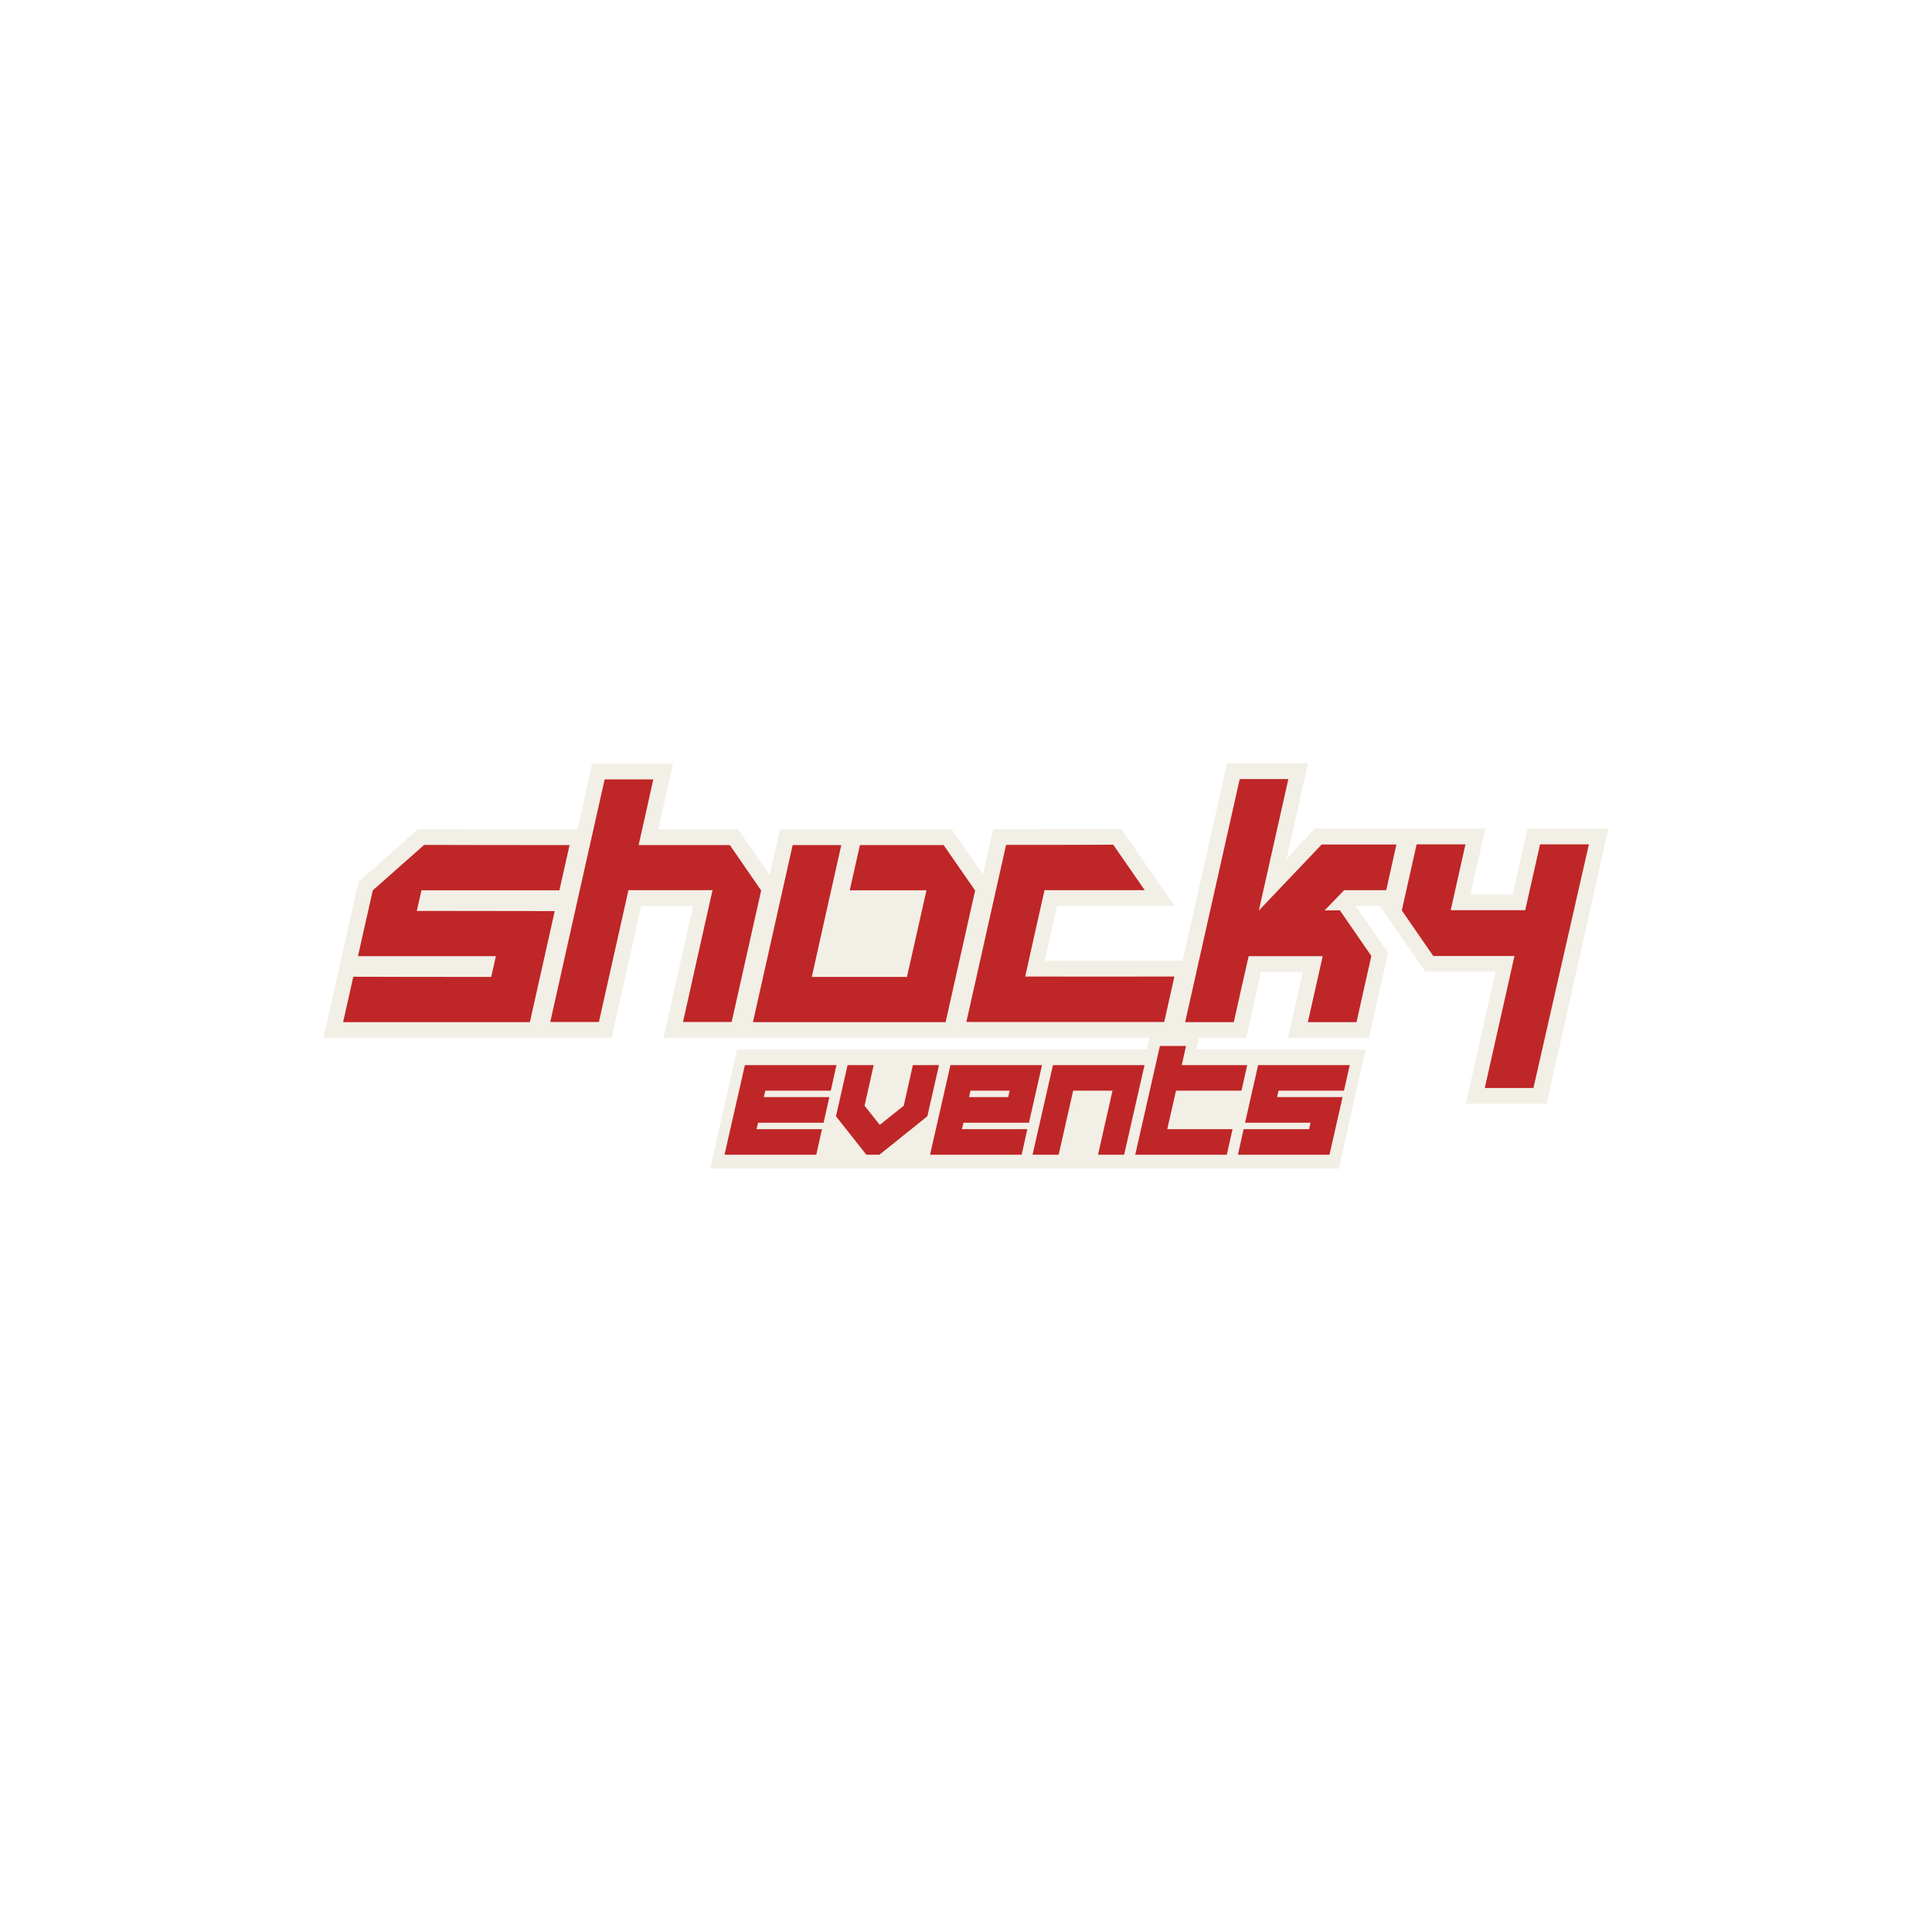
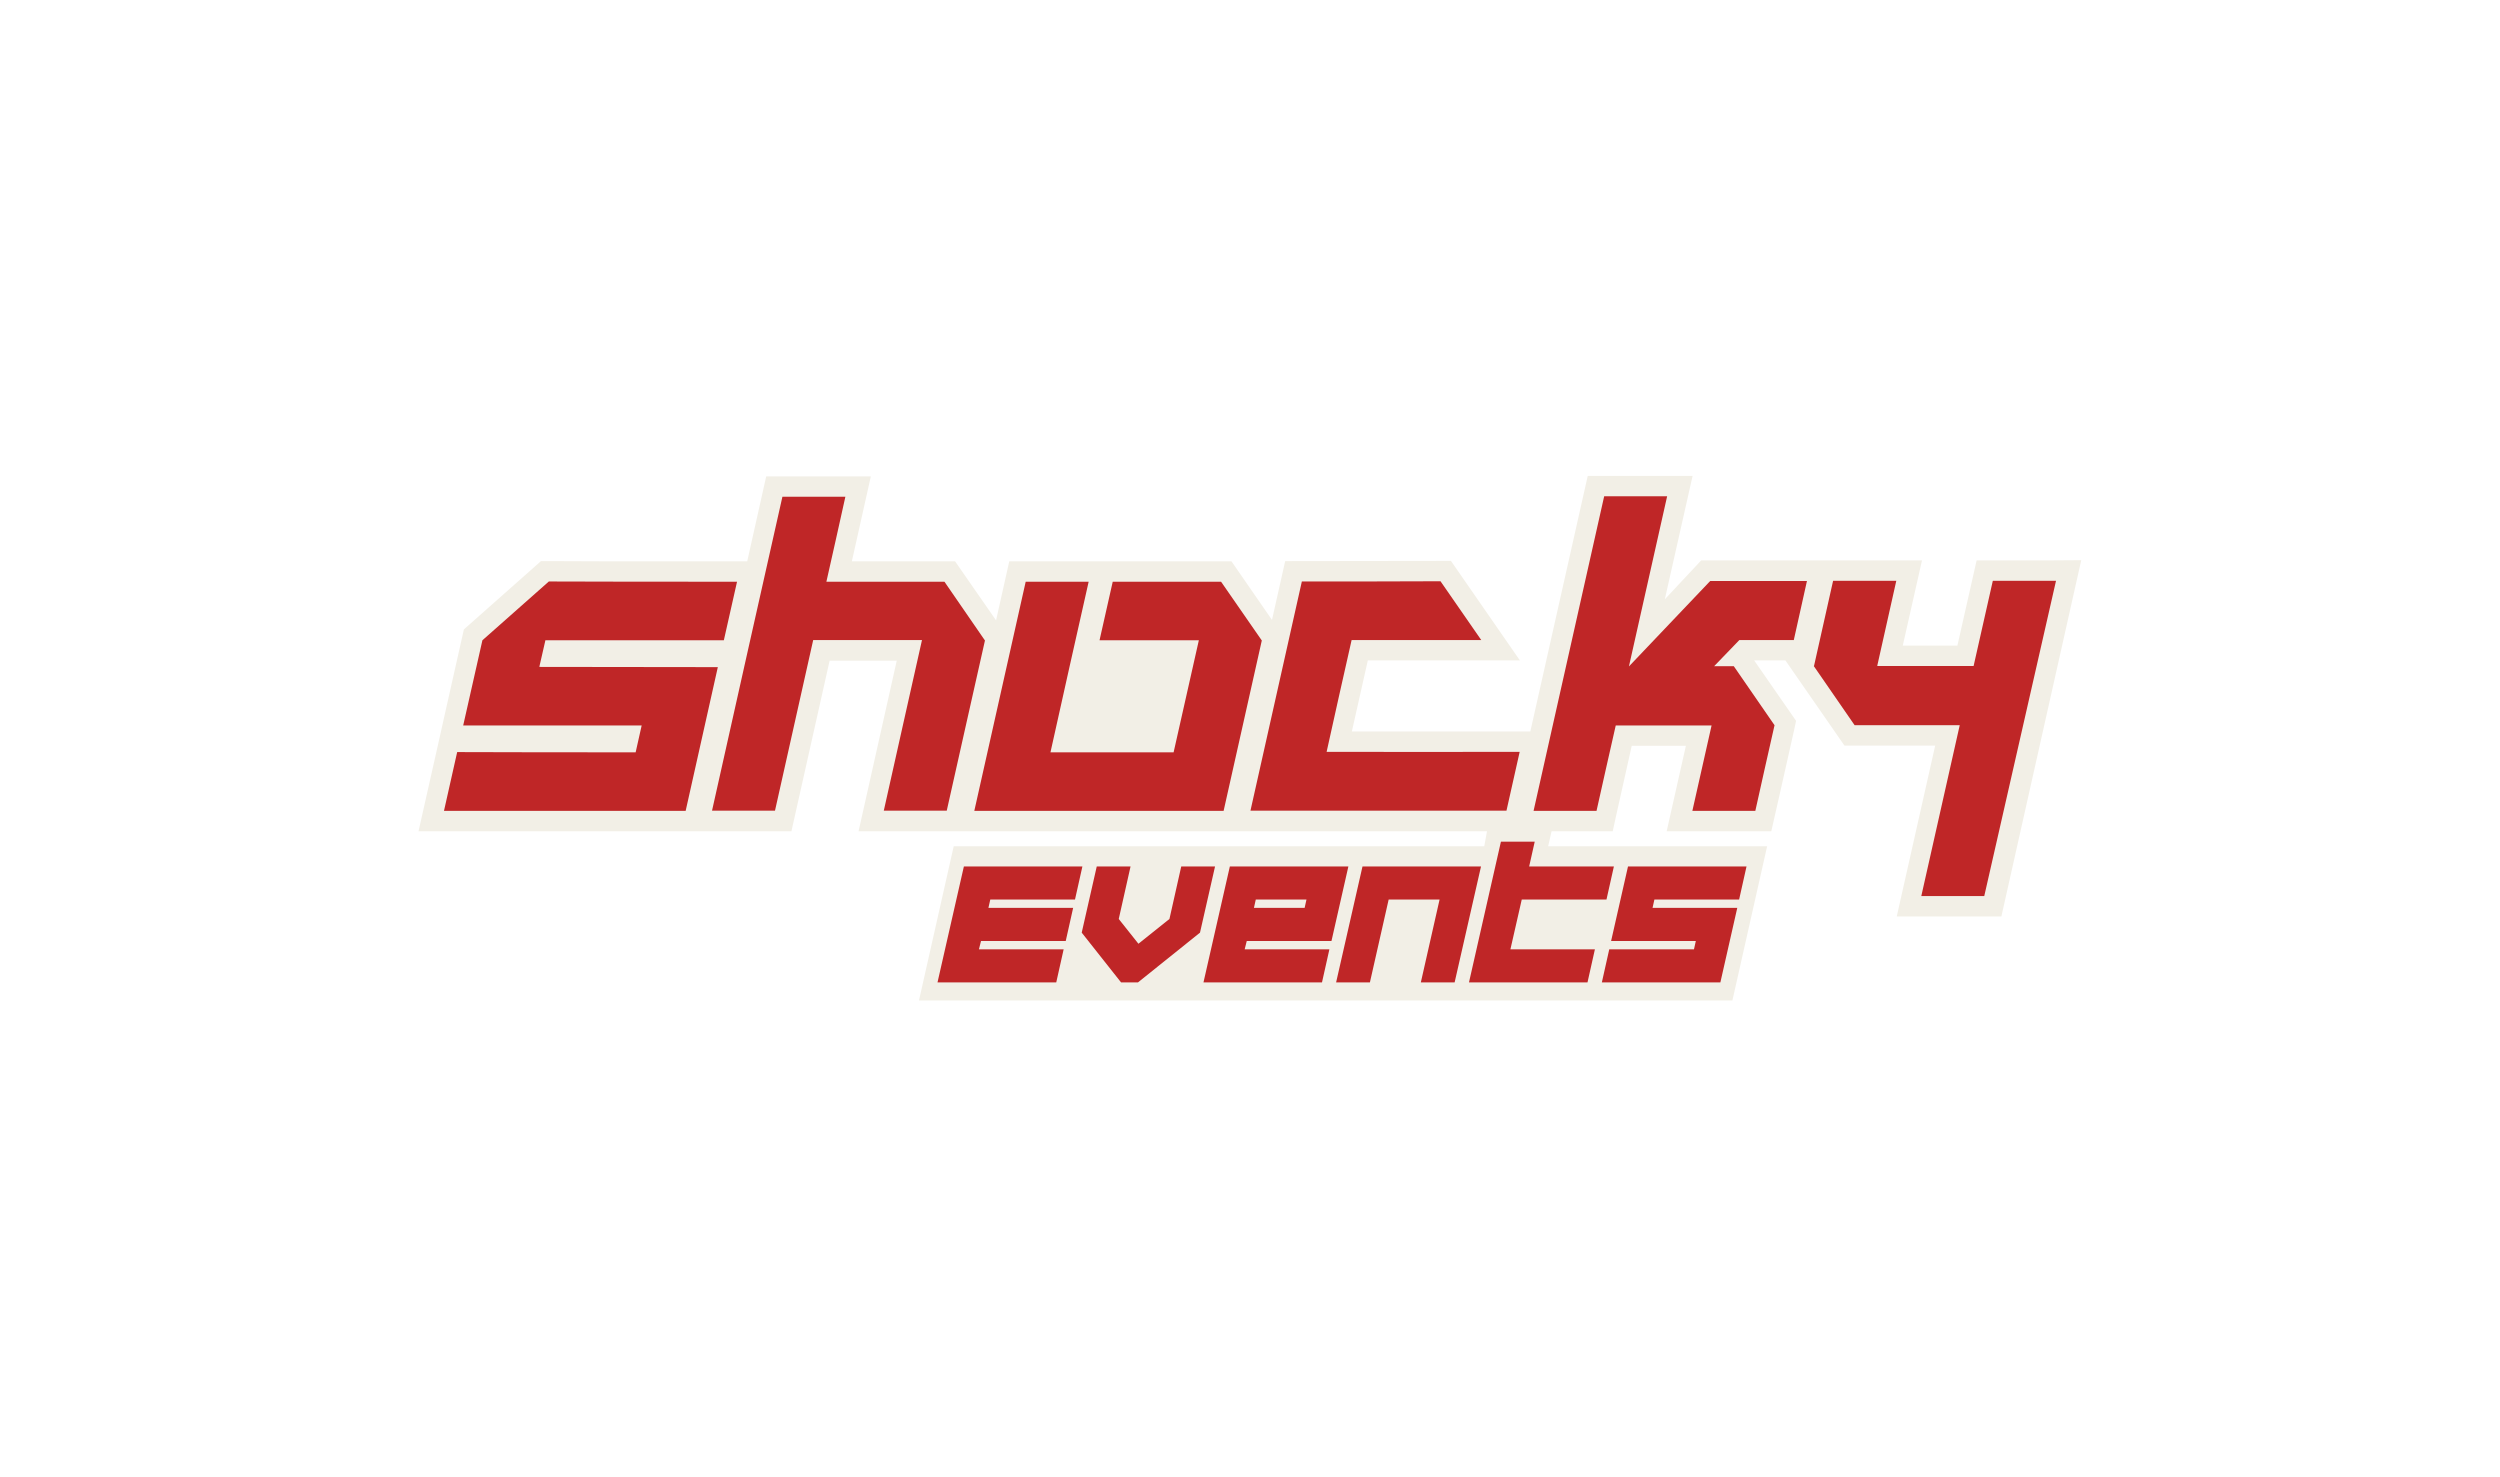
- <svg xmlns="http://www.w3.org/2000/svg" version="1.1" id="Layer_1" x="0px" y="0px" viewBox="0 0 1080 1080" style="enable-background:new 0 0 1080 1080;" xml:space="preserve">
+ <svg xmlns="http://www.w3.org/2000/svg" version="1.1" id="Layer_1" x="0px" y="0px" viewBox="0 0 1080 637.8" style="enable-background:new 0 0 1080 637.8;" xml:space="preserve">
  <style type="text/css">
	.st0{fill:#F2EFE6;}
	.st1{fill:#BF2627;}
</style>
  <g>
-     <path class="st0" d="M884,463.2c-7.2,0-15,0-23.1,0l-7,0l-8.3,36.8c-4.6,0-16.9,0-23.6,0l8.3-36.8l-38.8,0l0,0l-11,0   c-5.5,0-13.1,0-20.8,0l-0.8,0c-7.4,0-14.8,0-20.2,0l-3.8,0L719.2,480l12-53.3l-11,0c-4.6,0-34.3,0-34.3,0l-24.8,110.4l-4.7,0   c-12.5,0-24.9,0-37.4,0l-1.8,0c-11,0-22.1,0-33.2,0c2.2-9.9,4.8-21.4,6.9-30.7h65.7l-29.8-43l-71.6,0.1l-5.7,25.4L532,463.6l-4.6,0   c-9.3,0-20.8,0-31.6,0l-20.5,0l-1.8,0l-37.5,0l-5.7,25.5l-17.7-25.5l-44.6,0l8.2-36.7l-45.2,0l-8.2,36.7l-4.5,0c-8,0-17.4,0-27,0   h-0.1c-21.3,0-43.3,0-54.1-0.1l-3.4,0L200.4,493l-4.7,20.9c-1.6,7.3-3.3,14.7-4.2,18.7l-1.4,6.3l-9.3,41.3h161.1l16.5-73.7h29   c-3.4,15.3-16.5,73.7-16.5,73.7l325.8,0l1.5-6.9c0.6-2.5,2.8-12.5,2.8-12.5c1.3-5.9,2.8-12.4,3.9-17.5h23.4l-8.3,36.9h45.2   l3.7-16.3c2.2-9.6,5-22.2,6.2-27.6l0.8-3.8l-18.1-26.1h13.5l25.5,36.8H836l-16.6,73.8h45.2l34.5-153.9L884,463.2z" />
+     <path class="st0" d="M884,242.1c-7.2,0-15,0-23.1,0h-7l-8.3,36.8c-4.6,0-16.9,0-23.6,0l8.3-36.8h-38.8l0,0h-11   c-5.5,0-13.1,0-20.8,0h-0.8c-7.4,0-14.8,0-20.2,0h-3.8l-15.7,16.8l12-53.3h-11c-4.6,0-34.3,0-34.3,0L661.1,316h-4.7   c-12.5,0-24.9,0-37.4,0h-1.8c-11,0-22.1,0-33.2,0c2.2-9.9,4.8-21.4,6.9-30.7h65.7l-29.8-43l-71.6,0.1l-5.7,25.4L532,242.5h-4.6   c-9.3,0-20.8,0-31.6,0h-20.5h-1.8H436l-5.7,25.5l-17.7-25.5H368l8.2-36.7H331l-8.2,36.7h-4.5c-8,0-17.4,0-27,0h-0.1   c-21.3,0-43.3,0-54.1-0.1h-3.4l-33.3,29.5l-4.7,20.9c-1.6,7.3-3.3,14.7-4.2,18.7l-1.4,6.3l-9.3,41.3h161.1l16.5-73.7h29   c-3.4,15.3-16.5,73.7-16.5,73.7h325.8l1.5-6.9c0.6-2.5,2.8-12.5,2.8-12.5c1.3-5.9,2.8-12.4,3.9-17.5h23.4l-8.3,36.9h45.2l3.7-16.3   c2.2-9.6,5-22.2,6.2-27.6l0.8-3.8l-18.1-26.1h13.5l25.5,36.8H836l-16.6,73.8h45.2L899.1,242L884,242.1z" />
    <g>
-       <path class="st1" d="M233.1,508.7l-0.1,0.5c23.2,0,51.7,0.1,77.1,0.1c-4,17.9-9.9,44.2-13.9,62.1H191.8l5.7-25.4    c25.2,0.1,49.1,0.1,77.1,0.1c0.1-0.5,2.5-11.1,2.6-11.6h-77.1c1.8-7.9,6.6-29.2,8.3-36.8l28.7-25.4c15.9,0.1,55.6,0.1,81.3,0.1    l-5.7,25.3h-77.1l-0.1,0.5L233.1,508.7z" />
-       <path class="st1" d="M408,472.4c-13,0-37.1,0-51,0c2.8-12.5,5.6-24.8,8.2-36.7c-9.2,0-18.2,0-27.2,0    c-9.8,43.6-20.7,92.1-30.4,135.6h27.2c5.3-23.6,10.9-48.7,16.5-73.7h47c-5,22.5-11.5,51.1-16.5,73.7h27.2    c5-22.5,11.5-51.1,16.5-73.5L408,472.4z" />
-       <path class="st1" d="M443.1,472.4c9,0,18.1,0,27.2,0c-5.1,22.5-11.5,51.2-16.5,73.7c17.7,0,35.4,0,53.2,0c3-13.3,7.9-35,10.9-48.4    h-42.9l5.7-25.3c13.9,0,32.8,0,46.8,0l17.6,25.4c-5,22.4-11.5,51.1-16.5,73.6H420.9L443.1,472.4z" />
-       <path class="st1" d="M656.5,545.9l-5.7,25.4H540.2c7-31.4,15.2-67.6,22.2-99c20,0,40.1,0,59.9-0.1l17.6,25.4h-56    c-3,13.3-7.9,35-10.8,48.3C601.1,546,628.7,545.9,656.5,545.9z" />
-       <path class="st1" d="M860.9,472l-8.3,36.8c-11.9,0-32.1,0-41.6,0l0-0.2l8.2-36.6c-8.8,0-17.9,0-27.3,0l-8.2,36.6l-0.1,0.2l0,0.1    l17.6,25.5h45.4l-16.6,73.8h27.2L888.2,472C879.8,472,870.7,472,860.9,472z" />
-       <path class="st1" d="M774.9,497.7l5.7-25.6c-11,0-30.5,0-41.8,0L703.7,509l16.5-73.5c-9,0-18,0-27.2,0l-30.5,135.9h27.2    c1.7-7.8,6.6-29.4,8.3-36.9h41.4c-1.7,7.5-6.5,29-8.3,36.9h27.2c1.7-7.8,6.6-29.5,8.3-37L749,508.9c-3.4,0-5.1,0-8.5,0l10.9-11.3    H774.9z" />
+       <path class="st1" d="M233.1,287.6l-0.1,0.5c23.2,0,51.7,0.1,77.1,0.1c-4,17.9-9.9,44.2-13.9,62.1H191.8l5.7-25.4    c25.2,0.1,49.1,0.1,77.1,0.1c0.1-0.5,2.5-11.1,2.6-11.6h-77.1c1.8-7.9,6.6-29.2,8.3-36.8l28.7-25.4c15.9,0.1,55.6,0.1,81.3,0.1    l-5.7,25.3h-77.1l-0.1,0.5L233.1,287.6z" />
+       <path class="st1" d="M408,251.3c-13,0-37.1,0-51,0c2.8-12.5,5.6-24.8,8.2-36.7c-9.2,0-18.2,0-27.2,0    c-9.8,43.6-20.7,92.1-30.4,135.6h27.2c5.3-23.6,10.9-48.7,16.5-73.7h47c-5,22.5-11.5,51.1-16.5,73.7H409    c5-22.5,11.5-51.1,16.5-73.5L408,251.3z" />
+       <path class="st1" d="M443.1,251.3c9,0,18.1,0,27.2,0c-5.1,22.5-11.5,51.2-16.5,73.7c17.7,0,35.4,0,53.2,0c3-13.3,7.9-35,10.9-48.4    H475l5.7-25.3c13.9,0,32.8,0,46.8,0l17.6,25.4c-5,22.4-11.5,51.1-16.5,73.6H420.9L443.1,251.3z" />
+       <path class="st1" d="M656.5,324.8l-5.7,25.4H540.2c7-31.4,15.2-67.6,22.2-99c20,0,40.1,0,59.9-0.1l17.6,25.4h-56    c-3,13.3-7.9,35-10.8,48.3C601.1,324.9,628.7,324.8,656.5,324.8z" />
+       <path class="st1" d="M860.9,250.9l-8.3,36.8c-11.9,0-32.1,0-41.6,0v-0.2l8.2-36.6c-8.8,0-17.9,0-27.3,0l-8.2,36.6l-0.1,0.2v0.1    l17.6,25.5h45.4L830,387.1h27.2l31-136.2C879.8,250.9,870.7,250.9,860.9,250.9z" />
+       <path class="st1" d="M774.9,276.6l5.7-25.6c-11,0-30.5,0-41.8,0l-35.1,36.9l16.5-73.5c-9,0-18,0-27.2,0l-30.5,135.9h27.2    c1.7-7.8,6.6-29.4,8.3-36.9h41.4c-1.7,7.5-6.5,29-8.3,36.9h27.2c1.7-7.8,6.6-29.5,8.3-37L749,287.8c-3.4,0-5.1,0-8.5,0l10.9-11.3    h23.5V276.6z" />
    </g>
-     <polygon class="st0" points="668.8,586.7 671.3,575.7 643.2,575.7 641.2,586.7 412,586.7 397,653.3 748.4,653.3 763.4,586.7  " />
-     <path class="st1" d="M422.9,631.2h36.6l-3.2,14.3H405l11.4-50.1h51.2l-3.2,14.3h-36.6l-0.8,3.6h36.6l-3.2,14.3h-36.6L422.9,631.2z" />
-     <path class="st1" d="M473.8,595.4h14.6l-5.1,22.7l8.5,10.7l0,0l13.4-10.7l5.1-22.7h14.6l-6.5,28.6l-26.8,21.5h-7.3L467.3,624   L473.8,595.4z" />
-     <path class="st1" d="M537.7,631.2h36.6l-3.2,14.3h-51.2l11.4-50.1h51.2l-7.3,32.2h-36.6L537.7,631.2z M542.5,609.7l-0.8,3.6h21.9   l0.8-3.6H542.5z" />
-     <path class="st1" d="M599.9,609.7l-8.1,35.8h-14.6l11.4-50.1h51.2l-11.4,50.1h-14.6l8.1-35.8H599.9z" />
-     <path class="st1" d="M648.4,584.7H663l-2.4,10.7h36.6l-3.2,14.3h-36.6l-4.9,21.5H689l-3.2,14.3h-51.2L648.4,584.7z" />
-     <path class="st1" d="M692,645.5l3.2-14.3h36.6l0.8-3.6H696l7.3-32.2h51.2l-3.2,14.3h-36.6l-0.8,3.6h36.6l-7.3,32.2H692z" />
+     <polygon class="st0" points="668.8,365.6 671.3,354.6 643.2,354.6 641.2,365.6 412,365.6 397,432.2 748.4,432.2 763.4,365.6  " />
+     <path class="st1" d="M422.9,410.1h36.6l-3.2,14.3H405l11.4-50.1h51.2l-3.2,14.3h-36.6l-0.8,3.6h36.6l-3.2,14.3h-36.6L422.9,410.1z" />
+     <path class="st1" d="M473.8,374.3h14.6l-5.1,22.7l8.5,10.7l0,0l13.4-10.7l5.1-22.7h14.6l-6.5,28.6l-26.8,21.5h-7.3l-17-21.5   L473.8,374.3z" />
+     <path class="st1" d="M537.7,410.1h36.6l-3.2,14.3h-51.2l11.4-50.1h51.2l-7.3,32.2h-36.6L537.7,410.1z M542.5,388.6l-0.8,3.6h21.9   l0.8-3.6H542.5z" />
+     <path class="st1" d="M599.9,388.6l-8.1,35.8h-14.6l11.4-50.1h51.2l-11.4,50.1h-14.6l8.1-35.8H599.9z" />
+     <path class="st1" d="M648.4,363.6H663l-2.4,10.7h36.6l-3.2,14.3h-36.6l-4.9,21.5H689l-3.2,14.3h-51.2L648.4,363.6z" />
+     <path class="st1" d="M692,424.4l3.2-14.3h36.6l0.8-3.6H696l7.3-32.2h51.2l-3.2,14.3h-36.6l-0.8,3.6h36.6l-7.3,32.2H692z" />
  </g>
</svg>
